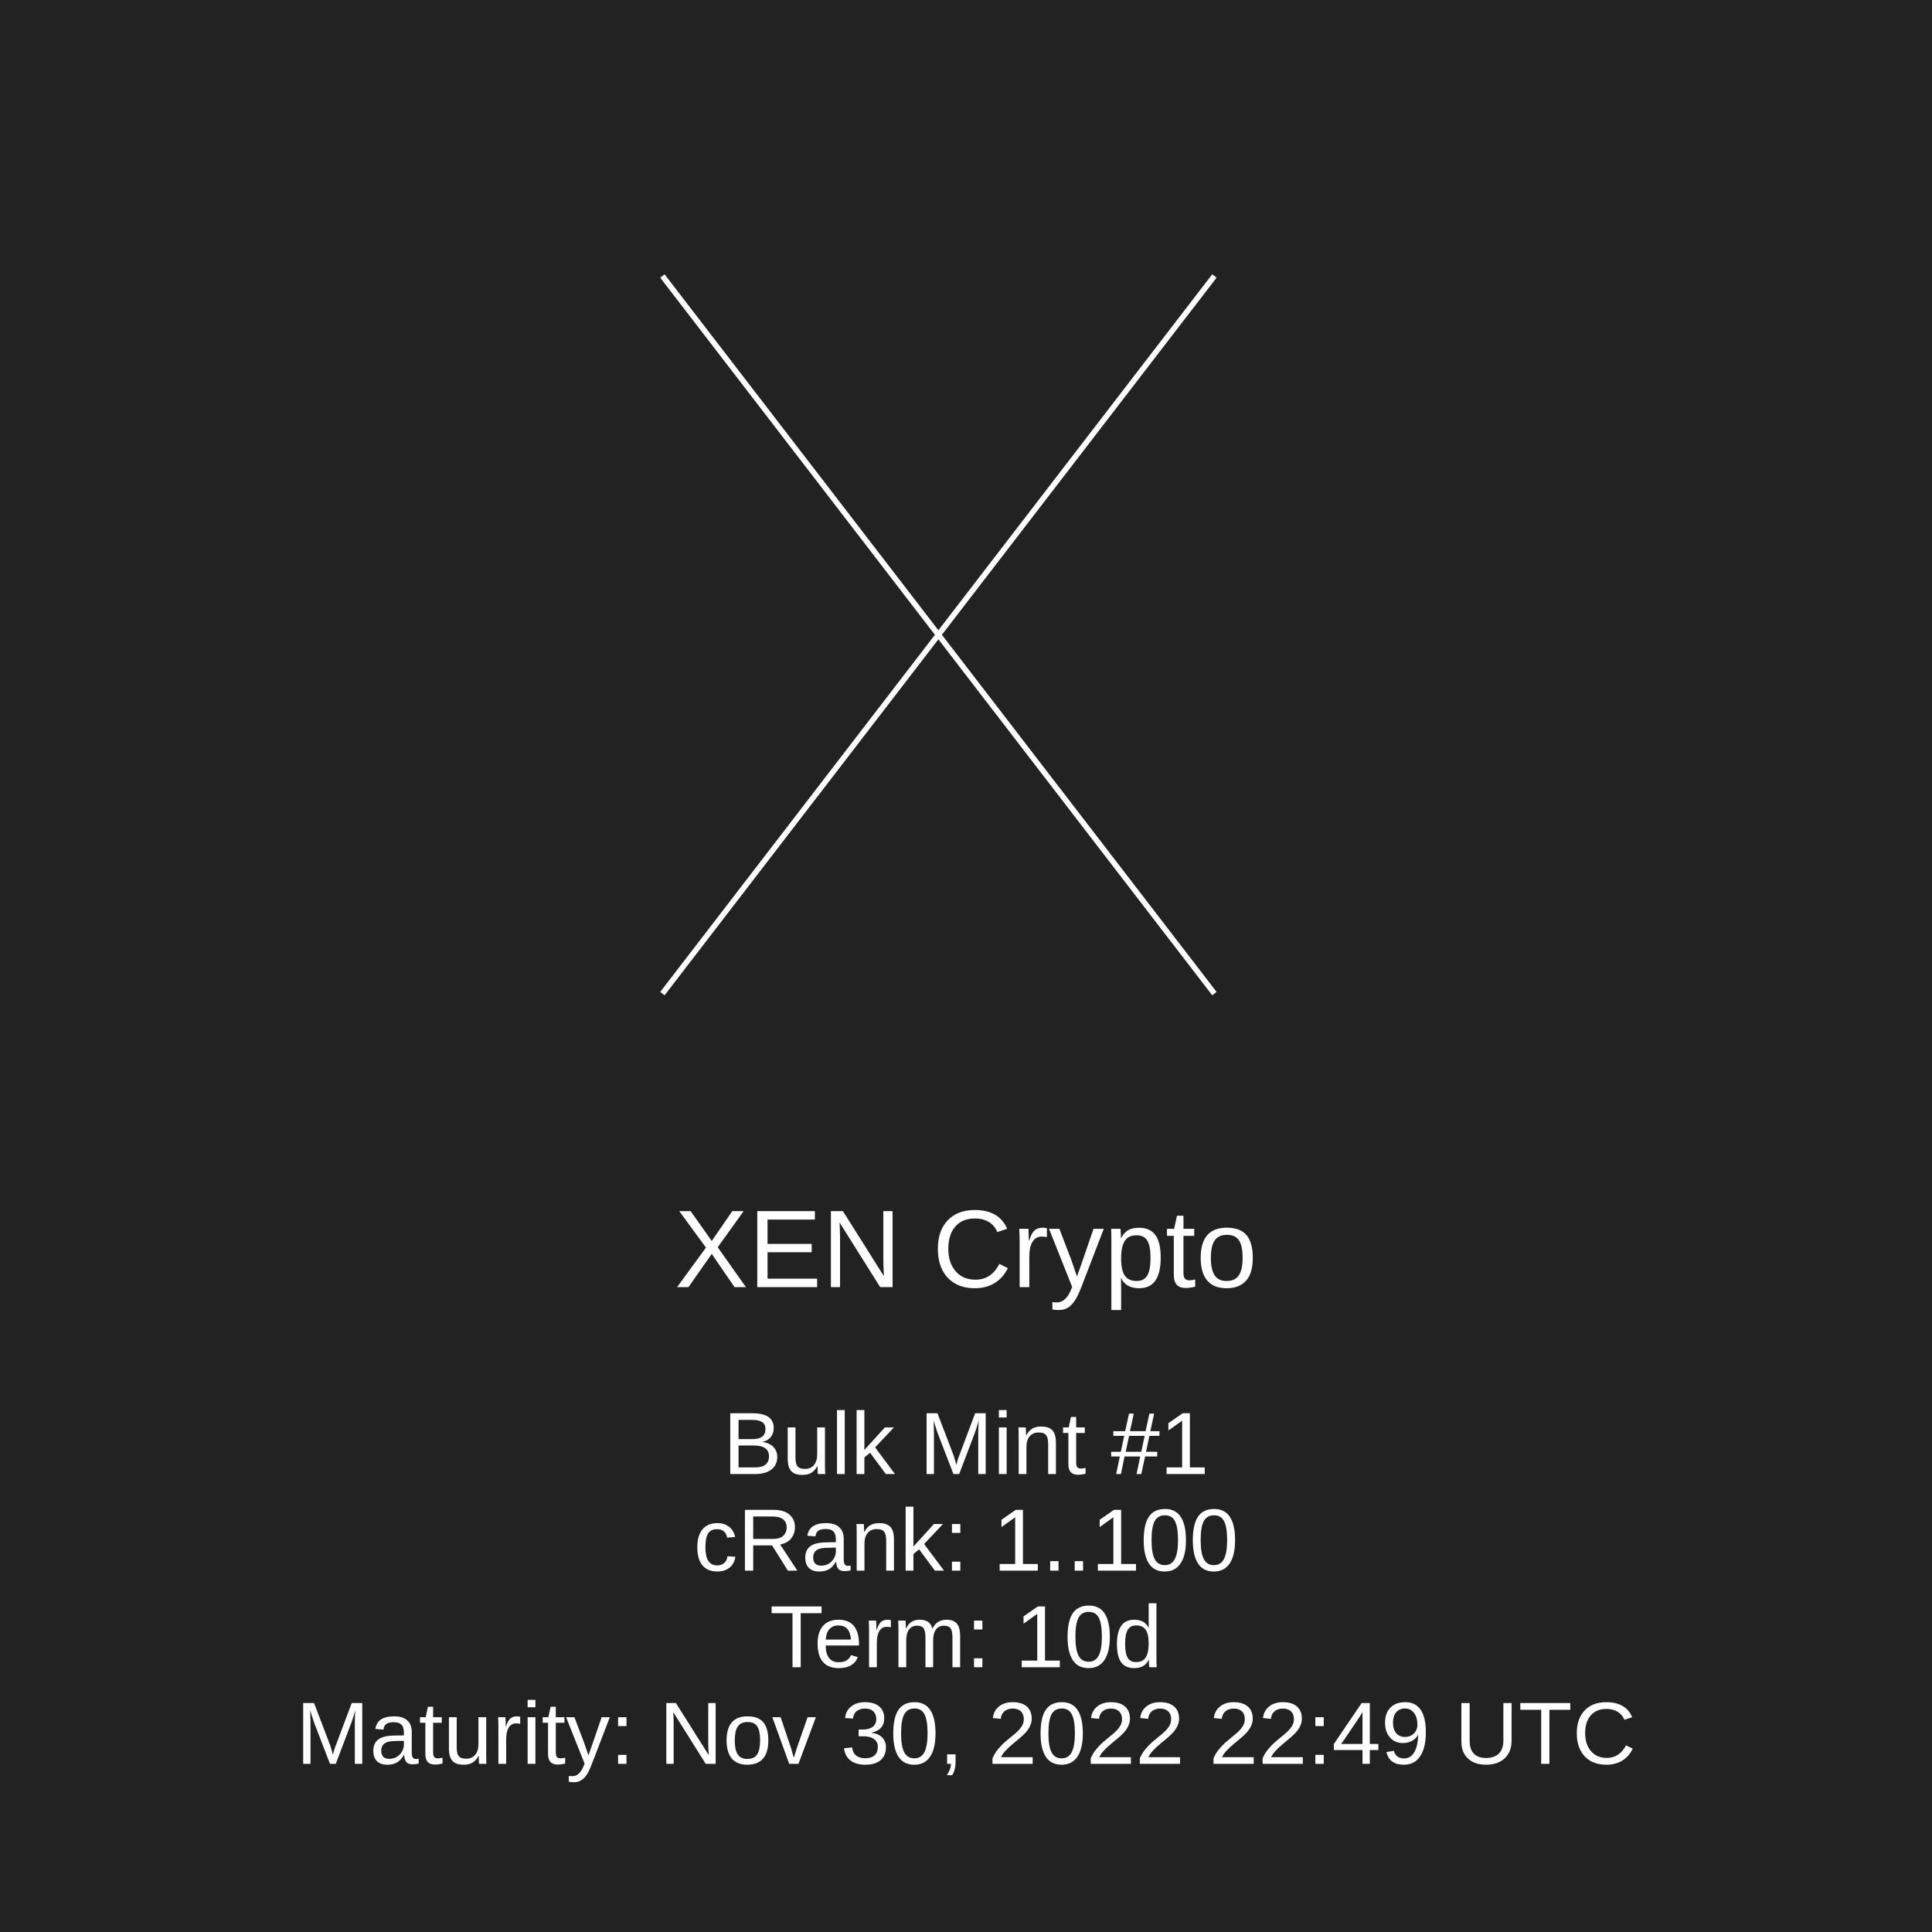
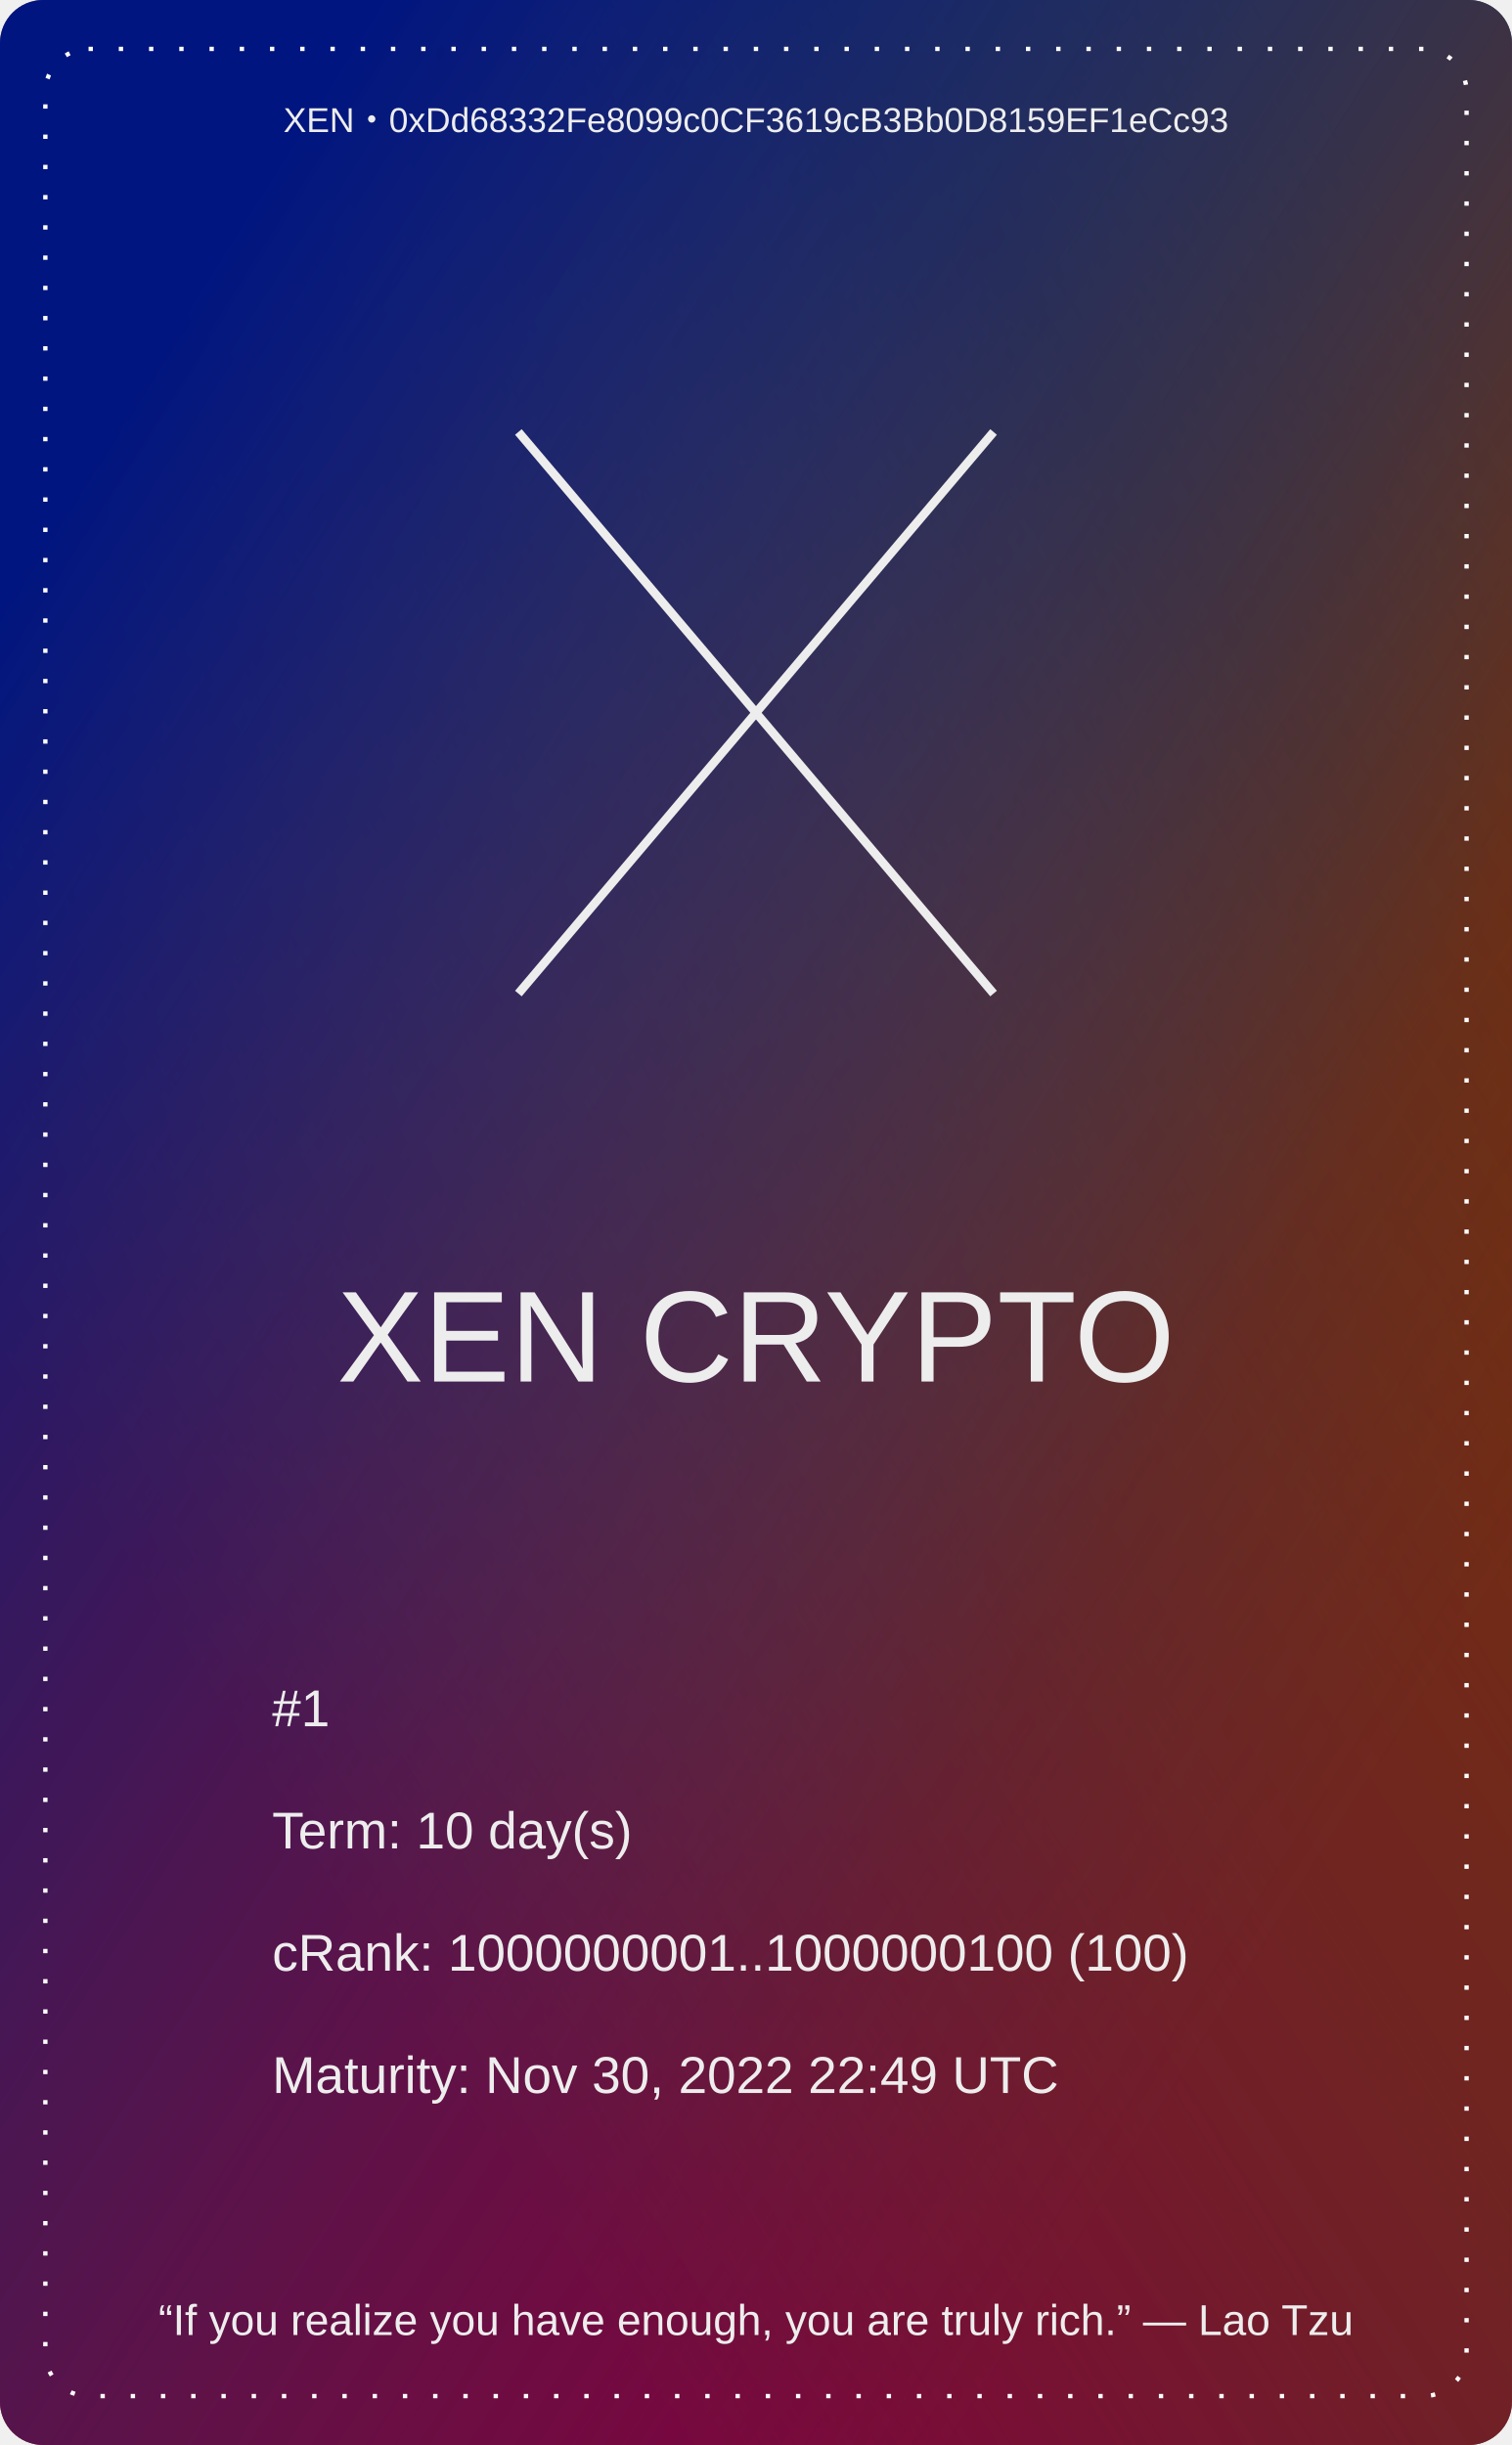
- <svg xmlns="http://www.w3.org/2000/svg" preserveAspectRatio="xMinYMin meet" viewBox="0 0 350 350">
-   <style>.base {fill: white;font-family:arial;font-size:20px;} .meta {font-size:16px;}</style>
-   <rect width="100%" height="500%" fill="#222222" />
-   <line x1="120" y1="50" x2="220" y2="180" stroke="white" />
-   <line x1="220" y1="50" x2="120" y2="180" stroke="white" />
-   <text x="50%" y="65%" class="base" dominant-baseline="middle" text-anchor="middle">XEN Crypto</text>
-   <text x="50%" y="75%" class="base meta" dominant-baseline="middle" text-anchor="middle">Bulk Mint #1</text>
-   <text x="50%" y="80%" class="base meta" dominant-baseline="middle" text-anchor="middle">cRank: 1..100</text>
-   <text x="50%" y="85%" class="base meta" dominant-baseline="middle" text-anchor="middle">Term: 10d</text>
-   <text x="50%" y="90%" class="base meta" dominant-baseline="middle" text-anchor="middle">Maturity: Nov 30, 2022 22:49 UTC</text>
+ <svg xmlns="http://www.w3.org/2000/svg" preserveAspectRatio="xMinYMin meet" viewBox="0 0 350 566">
+   <defs>
+     <linearGradient gradientTransform="rotate(45, 0.4, 0.4)" x1="50%" y1="0%" x2="50%" y2="100%" id="gradient1">
+       <stop stop-color="hsl(206, 100%, 25%)" stop-opacity="1" offset="-0%" />
+       <stop stop-color="rgba(64,64,64,0)" stop-opacity="0.5" offset="100%" />
+     </linearGradient>
+     <linearGradient gradientTransform="rotate(135, 0.4, 0.4)" x1="50%" y1="0%" x2="50%" y2="100%" id="gradient2">
+       <stop stop-color="hsl(20, 100%, 25%)" stop-opacity="1" offset="-0%" />
+       <stop stop-color="rgba(64,64,64,0)" stop-opacity="0.5" offset="100%" />
+     </linearGradient>
+     <linearGradient gradientTransform="rotate(225, 0.4, 0.4)" x1="50%" y1="0%" x2="50%" y2="100%" id="gradient3">
+       <stop stop-color="hsl(331, 100%, 25%)" stop-opacity="1" />
+       <stop stop-color="rgba(64,64,64,0)" stop-opacity="0.5" offset="100%" />
+     </linearGradient>
+     <linearGradient gradientTransform="rotate(315, 0.4, 0.4)" x1="50%" y1="0%" x2="50%" y2="100%" id="gradient4">
+       <stop stop-color="hsl(230, 100%, 25%)" stop-opacity="1" />
+       <stop stop-color="rgba(64,64,64,0)" stop-opacity="0.5" offset="100%" />
+     </linearGradient>
+   </defs>
+   <style>.base {fill: #ededed;font-family:Montserrat,arial,sans-serif;font-size:30px;font-weight:400;}
+         .title {font-weight:100;}
+         .meta {font-size:12px;}
+         .small {font-size:8px;}
+         .quote {font-size:10px;}
+         .animated {animation: dash 0.3s linear infinite;}
+         @keyframes dash {from {stroke-dashoffset: 0;} to {stroke-dashoffset: 8;} }
+     </style>
+   <g>
+     <rect width="100%" height="100%" fill="url(#gradient1)" rx="10px" ry="10px" stroke-linejoin="round" />
+     <rect width="100%" height="100%" fill="url(#gradient2)" rx="10px" ry="10px" stroke-linejoin="round" />
+     <rect width="100%" height="100%" fill="url(#gradient3)" rx="10px" ry="10px" stroke-linejoin="round" />
+     <rect width="100%" height="100%" fill="url(#gradient4)" rx="10px" ry="10px" stroke-linejoin="round" />
+     <rect width="94%" height="96%" fill="transparent" rx="10px" ry="10px" stroke-linejoin="round" x="3%" y="2%" stroke-dasharray="1,6" stroke="white" class="animated" />
+   </g>
+   <line x1="120" y1="100" x2="230" y2="230" stroke="#ededed" stroke-width="2" />
+   <line x1="230" y1="100" x2="120" y2="230" stroke="#ededed" stroke-width="2" />
+   <text x="50%" y="5%" class="base small" dominant-baseline="middle" text-anchor="middle">
+         XEN・0xDd68332Fe8099c0CF3619cB3Bb0D8159EF1eCc93
+     </text>
+   <text x="50%" y="55%" class="base title" dominant-baseline="middle" text-anchor="middle">XEN CRYPTO</text>
+   <text x="18%" y="70%" class="base meta" dominant-baseline="middle">#1</text>
+   <text x="18%" y="75%" class="base meta" dominant-baseline="middle">Term: 10 day(s)</text>
+   <text x="18%" y="80%" class="base meta" dominant-baseline="middle">cRank: 1000000001..1000000100 (100)</text>
+   <text x="18%" y="85%" class="base meta" dominant-baseline="middle">Maturity: Nov 30, 2022 22:49
+         UTC
+     </text>
+   <text x="50%" y="95%" class="base quote" dominant-baseline="middle" text-anchor="middle">
+         “If you realize you have enough, you are truly rich.” ― Lao Tzu
+     </text>
</svg>
